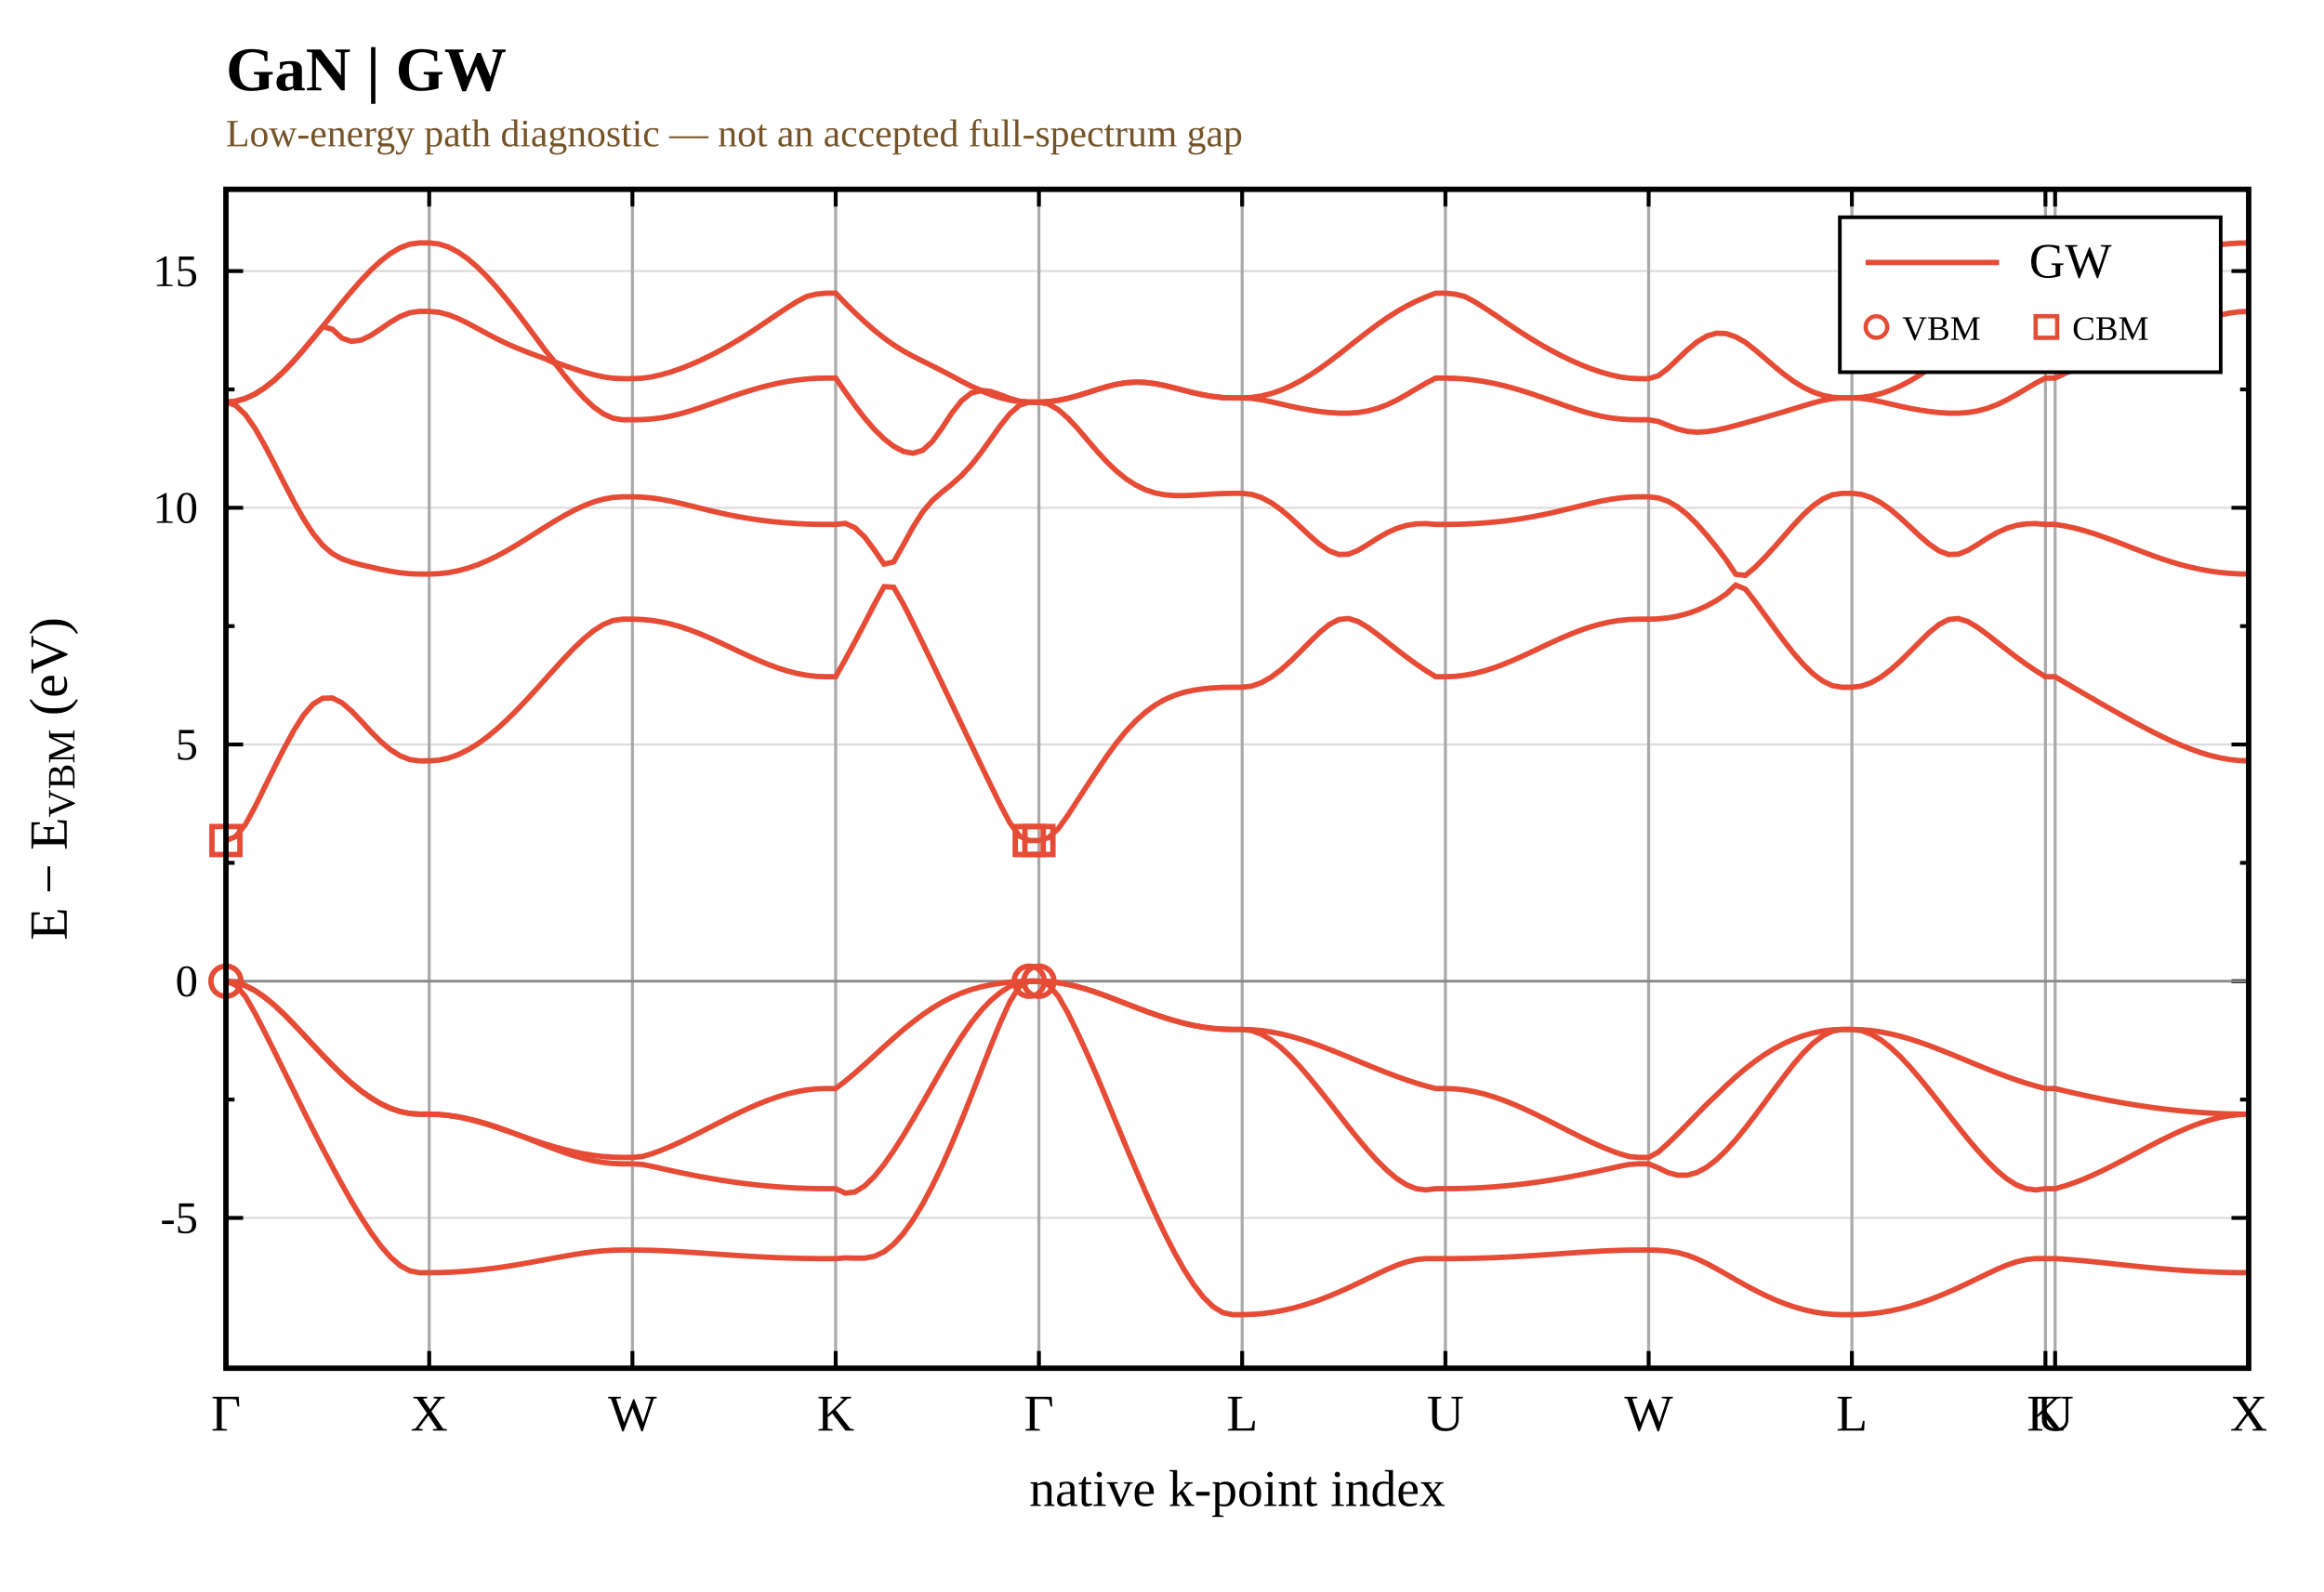
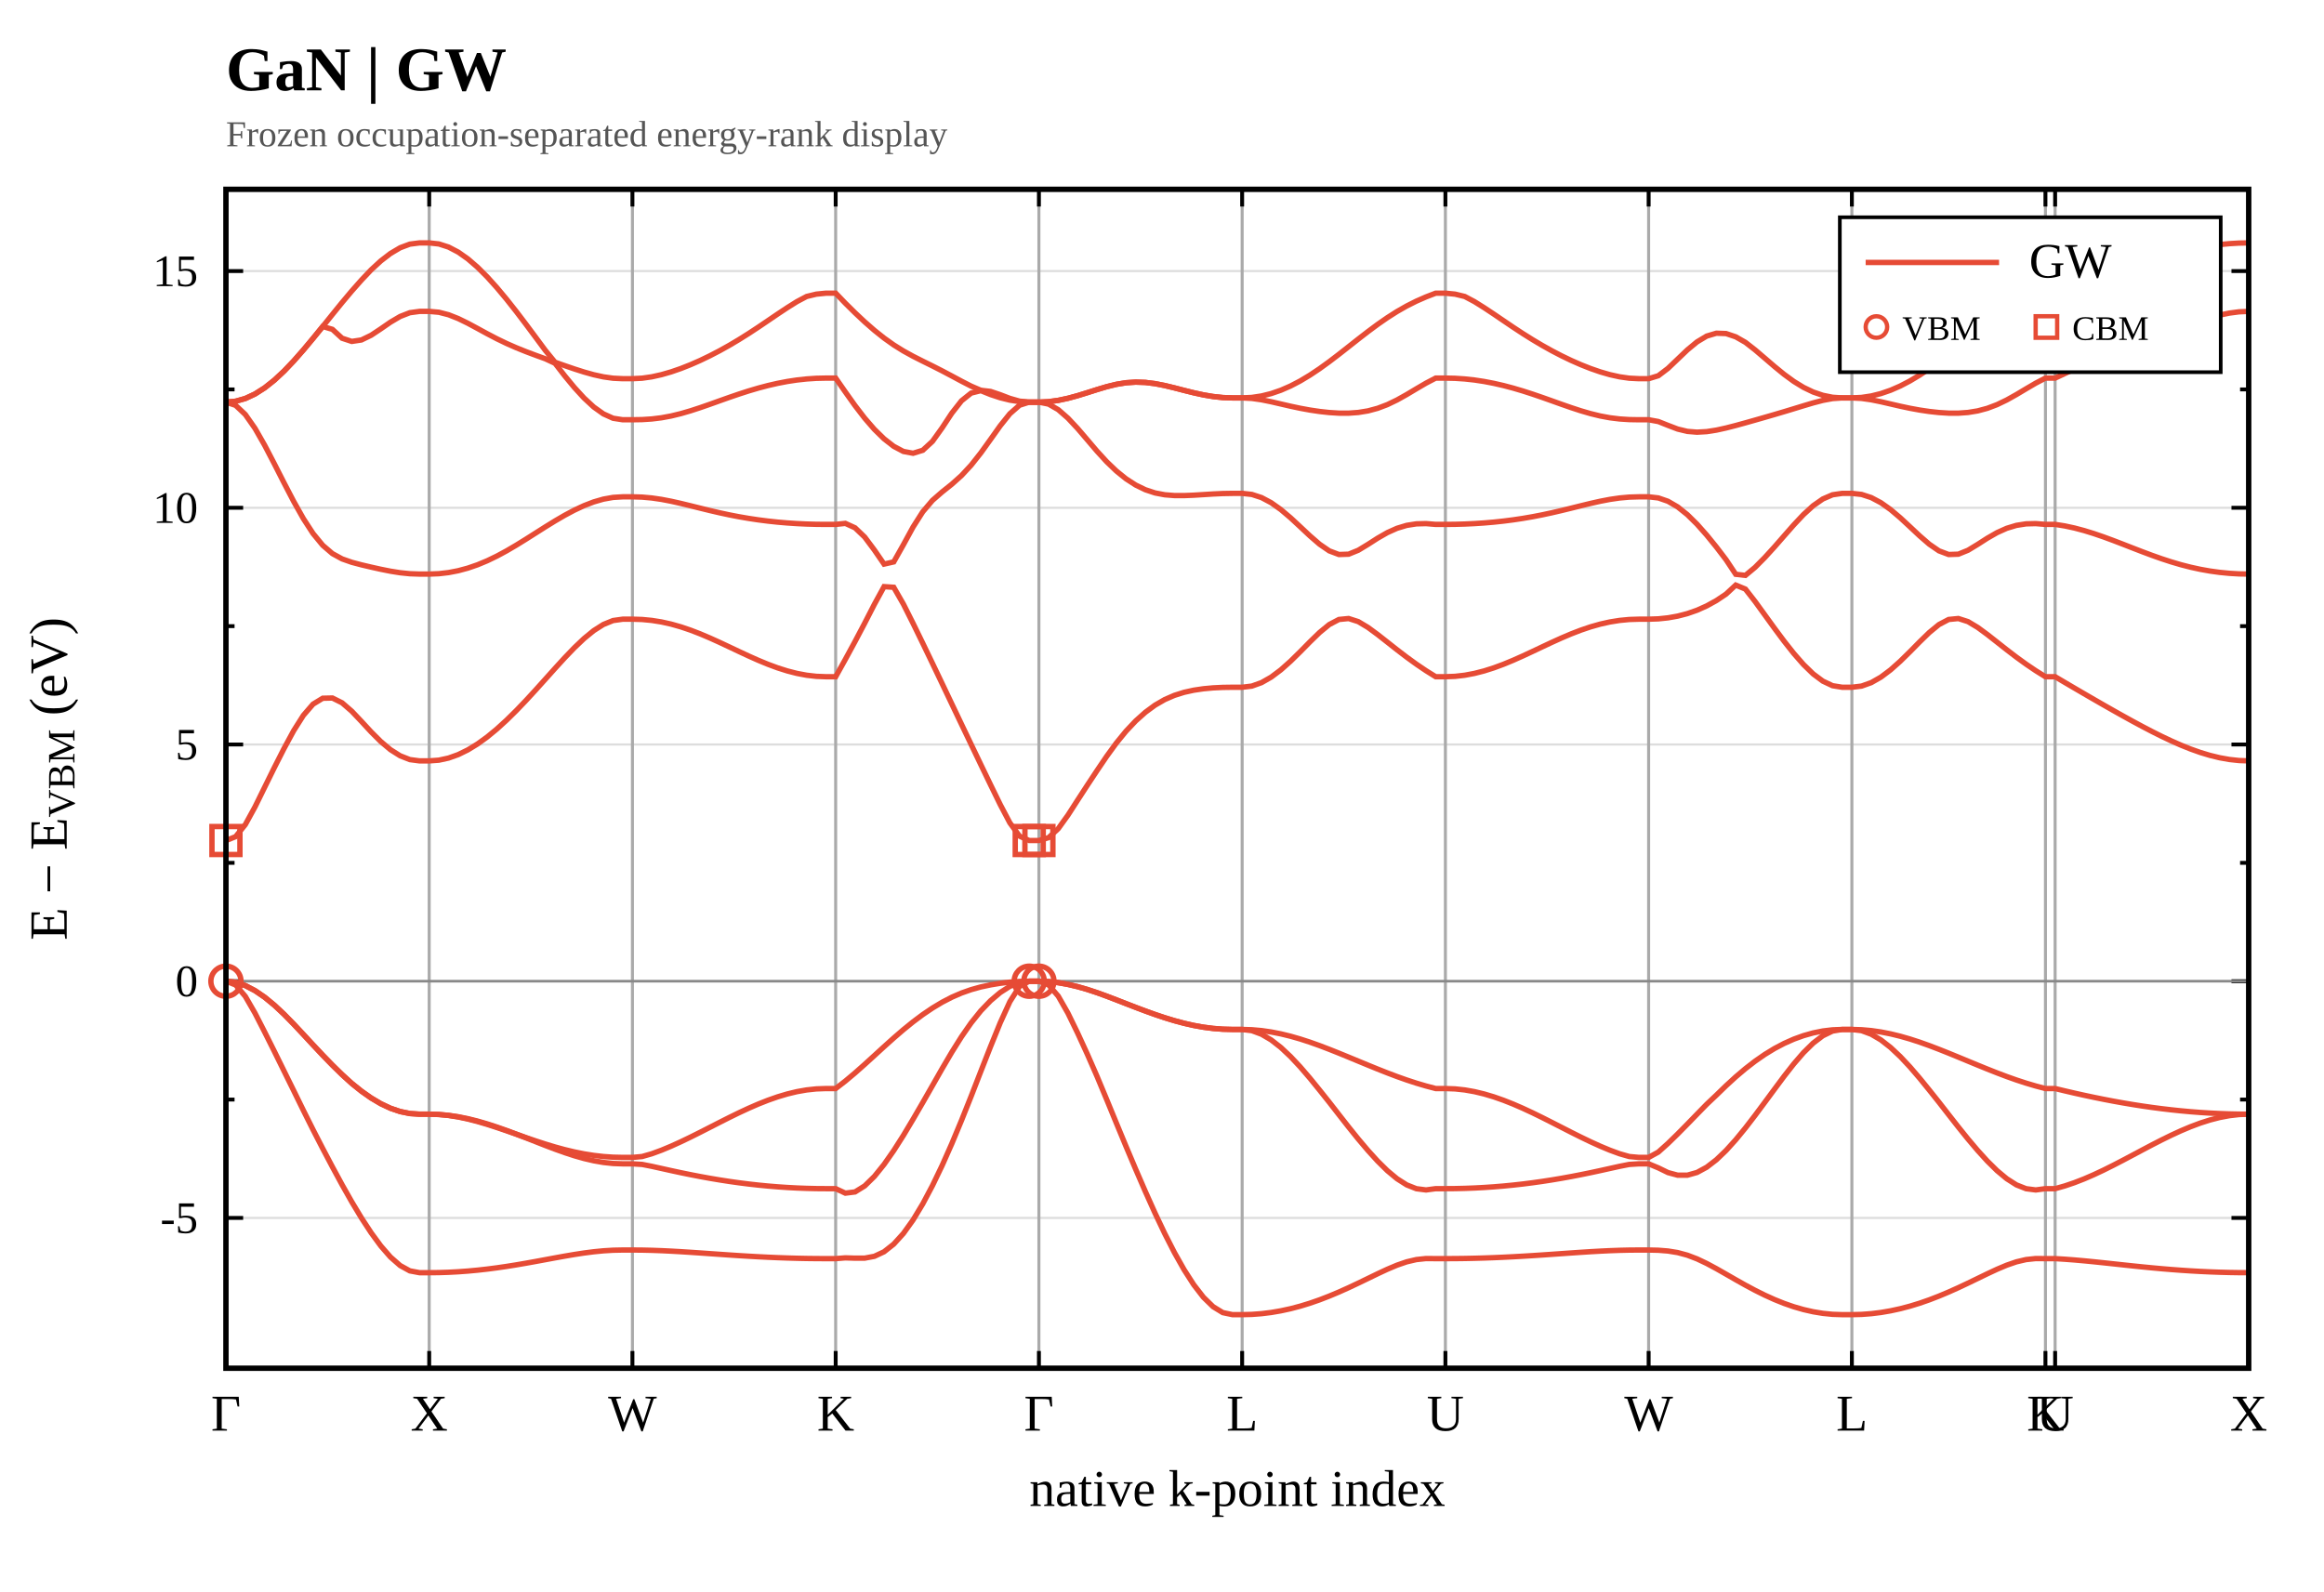
<svg xmlns="http://www.w3.org/2000/svg" width="1080" height="740" viewBox="0 0 1080 740">
  <rect width="100%" height="100%" fill="white" />
  <text x="105" y="42" font-family="Times New Roman, DejaVu Serif, serif" font-size="29" font-weight="bold">GaN | GW</text>
  <defs>
    <clipPath id="frontier-clip">
      <rect x="105" y="88" width="940" height="548" />
    </clipPath>
  </defs>
-   <text id="diagnostic-warning" x="105" y="68" font-family="Times New Roman, DejaVu Serif, serif" font-size="18" fill="#755328">Low-energy path diagnostic — not an accepted full-spectrum gap</text>
+   <text x="105" y="68" font-family="Times New Roman, DejaVu Serif, serif" font-size="17" fill="#555555">Frozen occupation-separated energy-rank display</text>
  <line x1="105" y1="566.131" x2="1045" y2="566.131" stroke="#dddddd" stroke-width="1" />
  <text x="92" y="573.131" text-anchor="end" font-family="Times New Roman, DejaVu Serif, serif" font-size="21">-5</text>
  <line x1="105" y1="566.131" x2="113" y2="566.131" stroke="black" stroke-width="1.8" />
  <line x1="1045" y1="566.131" x2="1037" y2="566.131" stroke="black" stroke-width="1.8" />
  <line x1="105" y1="511.115" x2="109" y2="511.115" stroke="black" stroke-width="1.8" />
  <line x1="1045" y1="511.115" x2="1041" y2="511.115" stroke="black" stroke-width="1.8" />
  <line x1="105" y1="456.098" x2="1045" y2="456.098" stroke="#dddddd" stroke-width="1" />
  <text x="92" y="463.098" text-anchor="end" font-family="Times New Roman, DejaVu Serif, serif" font-size="21">0</text>
  <line x1="105" y1="456.098" x2="113" y2="456.098" stroke="black" stroke-width="1.8" />
  <line x1="1045" y1="456.098" x2="1037" y2="456.098" stroke="black" stroke-width="1.8" />
  <line x1="105" y1="401.082" x2="109" y2="401.082" stroke="black" stroke-width="1.8" />
  <line x1="1045" y1="401.082" x2="1041" y2="401.082" stroke="black" stroke-width="1.8" />
  <line x1="105" y1="346.066" x2="1045" y2="346.066" stroke="#dddddd" stroke-width="1" />
  <text x="92" y="353.066" text-anchor="end" font-family="Times New Roman, DejaVu Serif, serif" font-size="21">5</text>
  <line x1="105" y1="346.066" x2="113" y2="346.066" stroke="black" stroke-width="1.8" />
  <line x1="1045" y1="346.066" x2="1037" y2="346.066" stroke="black" stroke-width="1.8" />
  <line x1="105" y1="291.050" x2="109" y2="291.050" stroke="black" stroke-width="1.8" />
  <line x1="1045" y1="291.050" x2="1041" y2="291.050" stroke="black" stroke-width="1.8" />
  <line x1="105" y1="236.034" x2="1045" y2="236.034" stroke="#dddddd" stroke-width="1" />
  <text x="92" y="243.034" text-anchor="end" font-family="Times New Roman, DejaVu Serif, serif" font-size="21">10</text>
  <line x1="105" y1="236.034" x2="113" y2="236.034" stroke="black" stroke-width="1.8" />
  <line x1="1045" y1="236.034" x2="1037" y2="236.034" stroke="black" stroke-width="1.8" />
  <line x1="105" y1="181.018" x2="109" y2="181.018" stroke="black" stroke-width="1.8" />
  <line x1="1045" y1="181.018" x2="1041" y2="181.018" stroke="black" stroke-width="1.8" />
  <line x1="105" y1="126.001" x2="1045" y2="126.001" stroke="#dddddd" stroke-width="1" />
  <text x="92" y="133.001" text-anchor="end" font-family="Times New Roman, DejaVu Serif, serif" font-size="21">15</text>
  <line x1="105" y1="126.001" x2="113" y2="126.001" stroke="black" stroke-width="1.8" />
  <line x1="1045" y1="126.001" x2="1037" y2="126.001" stroke="black" stroke-width="1.8" />
  <line x1="105.000" y1="88" x2="105.000" y2="636" stroke="#aaaaaa" stroke-width="1.4" />
  <text x="105.000" y="665" text-anchor="middle" font-family="Times New Roman, DejaVu Serif, serif" font-size="24">Γ</text>
  <line x1="105.000" y1="88" x2="105.000" y2="96" stroke="black" stroke-width="1.8" />
  <line x1="105.000" y1="636" x2="105.000" y2="628" stroke="black" stroke-width="1.8" />
  <line x1="199.450" y1="88" x2="199.450" y2="636" stroke="#aaaaaa" stroke-width="1.4" />
  <text x="199.450" y="665" text-anchor="middle" font-family="Times New Roman, DejaVu Serif, serif" font-size="24">X</text>
  <line x1="199.450" y1="88" x2="199.450" y2="96" stroke="black" stroke-width="1.8" />
  <line x1="199.450" y1="636" x2="199.450" y2="628" stroke="black" stroke-width="1.8" />
  <line x1="293.900" y1="88" x2="293.900" y2="636" stroke="#aaaaaa" stroke-width="1.4" />
  <text x="293.900" y="665" text-anchor="middle" font-family="Times New Roman, DejaVu Serif, serif" font-size="24">W</text>
  <line x1="293.900" y1="88" x2="293.900" y2="96" stroke="black" stroke-width="1.8" />
  <line x1="293.900" y1="636" x2="293.900" y2="628" stroke="black" stroke-width="1.8" />
  <line x1="388.349" y1="88" x2="388.349" y2="636" stroke="#aaaaaa" stroke-width="1.4" />
  <text x="388.349" y="665" text-anchor="middle" font-family="Times New Roman, DejaVu Serif, serif" font-size="24">K</text>
  <line x1="388.349" y1="88" x2="388.349" y2="96" stroke="black" stroke-width="1.8" />
  <line x1="388.349" y1="636" x2="388.349" y2="628" stroke="black" stroke-width="1.8" />
  <line x1="482.799" y1="88" x2="482.799" y2="636" stroke="#aaaaaa" stroke-width="1.4" />
  <text x="482.799" y="665" text-anchor="middle" font-family="Times New Roman, DejaVu Serif, serif" font-size="24">Γ</text>
  <line x1="482.799" y1="88" x2="482.799" y2="96" stroke="black" stroke-width="1.8" />
  <line x1="482.799" y1="636" x2="482.799" y2="628" stroke="black" stroke-width="1.8" />
  <line x1="577.249" y1="88" x2="577.249" y2="636" stroke="#aaaaaa" stroke-width="1.4" />
  <text x="577.249" y="665" text-anchor="middle" font-family="Times New Roman, DejaVu Serif, serif" font-size="24">L</text>
  <line x1="577.249" y1="88" x2="577.249" y2="96" stroke="black" stroke-width="1.8" />
  <line x1="577.249" y1="636" x2="577.249" y2="628" stroke="black" stroke-width="1.8" />
  <line x1="671.699" y1="88" x2="671.699" y2="636" stroke="#aaaaaa" stroke-width="1.4" />
  <text x="671.699" y="665" text-anchor="middle" font-family="Times New Roman, DejaVu Serif, serif" font-size="24">U</text>
  <line x1="671.699" y1="88" x2="671.699" y2="96" stroke="black" stroke-width="1.8" />
  <line x1="671.699" y1="636" x2="671.699" y2="628" stroke="black" stroke-width="1.8" />
  <line x1="766.148" y1="88" x2="766.148" y2="636" stroke="#aaaaaa" stroke-width="1.4" />
  <text x="766.148" y="665" text-anchor="middle" font-family="Times New Roman, DejaVu Serif, serif" font-size="24">W</text>
  <line x1="766.148" y1="88" x2="766.148" y2="96" stroke="black" stroke-width="1.8" />
  <line x1="766.148" y1="636" x2="766.148" y2="628" stroke="black" stroke-width="1.8" />
  <line x1="860.598" y1="88" x2="860.598" y2="636" stroke="#aaaaaa" stroke-width="1.4" />
  <text x="860.598" y="665" text-anchor="middle" font-family="Times New Roman, DejaVu Serif, serif" font-size="24">L</text>
  <line x1="860.598" y1="88" x2="860.598" y2="96" stroke="black" stroke-width="1.8" />
  <line x1="860.598" y1="636" x2="860.598" y2="628" stroke="black" stroke-width="1.8" />
  <line x1="950.550" y1="88" x2="950.550" y2="636" stroke="#aaaaaa" stroke-width="1.4" />
  <text x="950.550" y="665" text-anchor="middle" font-family="Times New Roman, DejaVu Serif, serif" font-size="24">K</text>
  <line x1="950.550" y1="88" x2="950.550" y2="96" stroke="black" stroke-width="1.8" />
  <line x1="950.550" y1="636" x2="950.550" y2="628" stroke="black" stroke-width="1.8" />
  <line x1="955.048" y1="88" x2="955.048" y2="636" stroke="#aaaaaa" stroke-width="1.4" />
  <text x="955.048" y="665" text-anchor="middle" font-family="Times New Roman, DejaVu Serif, serif" font-size="24">U</text>
  <line x1="955.048" y1="88" x2="955.048" y2="96" stroke="black" stroke-width="1.8" />
  <line x1="955.048" y1="636" x2="955.048" y2="628" stroke="black" stroke-width="1.8" />
  <line x1="1045.000" y1="88" x2="1045.000" y2="636" stroke="#aaaaaa" stroke-width="1.4" />
  <text x="1045.000" y="665" text-anchor="middle" font-family="Times New Roman, DejaVu Serif, serif" font-size="24">X</text>
  <line x1="1045.000" y1="88" x2="1045.000" y2="96" stroke="black" stroke-width="1.8" />
  <line x1="1045.000" y1="636" x2="1045.000" y2="628" stroke="black" stroke-width="1.8" />
  <line x1="105" y1="456.098" x2="1045" y2="456.098" stroke="#888888" stroke-width="1.2" />
  <path id="GW-rank-1" d="M105.000,456.099 L109.498,457.825 L113.995,463.140 L118.493,470.933 L122.990,479.722 L127.488,488.700 L131.986,497.841 L136.483,506.968 L140.981,516.147 L145.478,525.143 L149.976,533.887 L154.474,542.417 L158.971,550.716 L163.469,558.662 L167.967,566.136 L172.464,573.017 L176.962,579.152 L181.459,584.321 L185.957,588.265 L190.455,590.743 L194.952,591.587 L199.450,591.587 L203.947,591.539 L208.445,591.396 L212.943,591.159 L217.440,590.831 L221.938,590.413 L226.435,589.910 L230.933,589.327 L235.431,588.671 L239.928,587.952 L244.426,587.180 L248.923,586.370 L253.421,585.539 L257.919,584.706 L262.416,583.893 L266.914,583.129 L271.411,582.441 L275.909,581.863 L280.407,581.422 L284.904,581.146 L289.402,581.053 L293.900,581.053 L298.397,581.088 L302.895,581.192 L307.392,581.356 L311.890,581.571 L316.388,581.827 L320.885,582.113 L325.383,582.419 L329.880,582.734 L334.378,583.050 L338.876,583.358 L343.373,583.653 L347.871,583.928 L352.368,584.179 L356.866,584.404 L361.364,584.598 L365.861,584.760 L370.359,584.887 L374.856,584.980 L379.354,585.035 L383.852,585.054 L388.349,585.054 L392.847,584.697 L397.344,584.837 L401.842,584.824 L406.340,583.977 L410.837,581.861 L415.335,578.305 L419.833,573.337 L424.330,567.054 L428.828,559.586 L433.325,551.112 L437.823,541.759 L442.321,531.614 L446.818,520.820 L451.316,509.551 L455.813,497.980 L460.311,486.511 L464.809,475.458 L469.306,465.601 L473.804,458.523 L478.301,456.099 L482.799,456.099 L487.297,457.819 L491.794,463.058 L496.292,470.952 L500.789,480.190 L505.287,489.992 L509.785,500.277 L514.282,511.073 L518.780,522.020 L523.278,532.879 L527.775,543.526 L532.273,553.904 L536.770,563.918 L541.268,573.409 L545.766,582.219 L550.263,590.200 L554.761,597.204 L559.258,603.015 L563.756,607.399 L568.254,610.150 L572.751,611.091 L577.249,611.091 L581.746,610.978 L586.244,610.641 L590.742,610.084 L595.239,609.313 L599.737,608.335 L604.234,607.153 L608.732,605.773 L613.230,604.207 L617.727,602.469 L622.225,600.580 L626.722,598.563 L631.220,596.446 L635.718,594.269 L640.215,592.089 L644.713,589.992 L649.211,588.093 L653.708,586.544 L658.206,585.492 L662.703,585.016 L667.201,585.054 L671.699,585.054 L676.196,585.035 L680.694,584.980 L685.191,584.887 L689.689,584.760 L694.187,584.598 L698.684,584.404 L703.182,584.179 L707.679,583.928 L712.177,583.653 L716.675,583.358 L721.172,583.050 L725.670,582.734 L730.167,582.419 L734.665,582.113 L739.163,581.827 L743.660,581.571 L748.158,581.356 L752.656,581.192 L757.153,581.088 L761.651,581.053 L766.148,581.053 L770.646,581.157 L775.144,581.515 L779.641,582.243 L784.139,583.452 L788.636,585.166 L793.134,587.301 L797.632,589.717 L802.129,592.275 L806.627,594.861 L811.124,597.389 L815.622,599.795 L820.120,602.031 L824.617,604.066 L829.115,605.874 L833.612,607.434 L838.110,608.730 L842.608,609.752 L847.105,610.491 L851.603,610.940 L856.100,611.091 L860.598,611.091 L865.096,610.978 L869.593,610.641 L874.091,610.084 L878.589,609.313 L883.086,608.335 L887.584,607.153 L892.081,605.773 L896.579,604.207 L901.077,602.469 L905.574,600.580 L910.072,598.563 L914.569,596.446 L919.067,594.269 L923.565,592.089 L928.062,589.992 L932.560,588.093 L937.057,586.544 L941.555,585.492 L946.053,585.016 L950.550,585.054 L955.048,585.054 L959.545,585.329 L964.043,585.672 L968.541,586.071 L973.038,586.512 L977.536,586.981 L982.033,587.464 L986.531,587.951 L991.029,588.430 L995.526,588.892 L1000.024,589.331 L1004.522,589.740 L1009.019,590.114 L1013.517,590.450 L1018.014,590.746 L1022.512,590.999 L1027.010,591.209 L1031.507,591.373 L1036.005,591.491 L1040.502,591.563 L1045.000,591.587" fill="none" stroke="#E64B35" stroke-width="2.5" clip-path="url(#frontier-clip)" />
  <path id="GW-rank-2" d="M105.000,456.099 L109.498,456.620 L113.995,458.124 L118.493,460.473 L122.990,463.540 L127.488,467.231 L131.986,471.446 L136.483,476.042 L140.981,480.845 L145.478,485.698 L149.976,490.484 L154.474,495.115 L158.971,499.517 L163.469,503.604 L167.967,507.213 L172.464,510.376 L176.962,513.042 L181.459,515.157 L185.957,516.684 L190.455,517.602 L194.952,517.908 L199.450,517.908 L203.947,518.058 L208.445,518.501 L212.943,519.215 L217.440,520.173 L221.938,521.338 L226.435,522.668 L230.933,524.120 L235.431,525.649 L239.928,527.217 L244.426,528.924 L248.923,530.701 L253.421,532.463 L257.919,534.169 L262.416,535.778 L266.914,537.242 L271.411,538.519 L275.909,539.566 L280.407,540.346 L284.904,540.827 L289.402,540.989 L293.900,540.989 L298.397,541.264 L302.895,542.144 L307.392,543.142 L311.890,544.139 L316.388,545.104 L320.885,546.025 L325.383,546.895 L329.880,547.710 L334.378,548.466 L338.876,549.162 L343.373,549.795 L347.871,550.364 L352.368,550.868 L356.866,551.307 L361.364,551.679 L365.861,551.985 L370.359,552.223 L374.856,552.394 L379.354,552.497 L383.852,552.531 L388.349,552.531 L392.847,554.612 L397.344,554.045 L401.842,551.257 L406.340,546.844 L410.837,541.263 L415.335,534.828 L419.833,527.759 L424.330,520.235 L428.828,512.494 L433.325,504.628 L437.823,496.740 L442.321,489.088 L446.818,481.920 L451.316,475.450 L455.813,469.847 L460.311,465.169 L464.809,461.366 L469.306,458.481 L473.804,456.694 L478.301,456.099 L482.799,456.099 L487.297,456.273 L491.794,456.779 L496.292,457.580 L500.789,458.640 L505.287,459.929 L509.785,461.413 L514.282,463.045 L518.780,464.766 L523.278,466.518 L527.775,468.258 L532.273,469.952 L536.770,471.569 L541.268,473.078 L545.766,474.449 L550.263,475.654 L554.761,476.670 L559.258,477.475 L563.756,478.056 L568.254,478.405 L572.751,478.522 L577.249,478.522 L581.746,479.086 L586.244,480.742 L590.742,483.393 L595.239,486.907 L599.737,491.136 L604.234,495.936 L608.732,501.175 L613.230,506.710 L617.727,512.352 L622.225,518.133 L626.722,523.878 L631.220,529.460 L635.718,534.779 L640.215,539.725 L644.713,544.159 L649.211,547.909 L653.708,550.772 L658.206,552.551 L662.703,553.128 L667.201,552.531 L671.699,552.531 L676.196,552.497 L680.694,552.394 L685.191,552.223 L689.689,551.985 L694.187,551.679 L698.684,551.307 L703.182,550.868 L707.679,550.364 L712.177,549.795 L716.675,549.162 L721.172,548.466 L725.670,547.710 L730.167,546.895 L734.665,546.025 L739.163,545.104 L743.660,544.139 L748.158,543.142 L752.656,542.144 L757.153,541.264 L761.651,540.989 L766.148,540.989 L770.646,542.862 L775.144,545.057 L779.641,546.268 L784.139,546.267 L788.636,545.002 L793.134,542.559 L797.632,539.095 L802.129,534.783 L806.627,529.798 L811.124,524.306 L815.622,518.457 L820.120,512.407 L824.617,506.317 L829.115,500.271 L833.612,494.523 L838.110,489.312 L842.608,484.874 L847.105,481.450 L851.603,479.272 L856.100,478.522 L860.598,478.522 L865.096,479.086 L869.593,480.742 L874.091,483.393 L878.589,486.907 L883.086,491.136 L887.584,495.936 L892.081,501.175 L896.579,506.710 L901.077,512.352 L905.574,518.133 L910.072,523.878 L914.569,529.460 L919.067,534.779 L923.565,539.725 L928.062,544.159 L932.560,547.909 L937.057,550.772 L941.555,552.551 L946.053,553.128 L950.550,552.531 L955.048,552.531 L959.545,551.261 L964.043,549.736 L968.541,547.983 L973.038,546.033 L977.536,543.921 L982.033,541.681 L986.531,539.350 L991.029,536.969 L995.526,534.574 L1000.024,532.204 L1004.522,529.897 L1009.019,527.691 L1013.517,525.622 L1018.014,523.729 L1022.512,522.046 L1027.010,520.610 L1031.507,519.453 L1036.005,518.603 L1040.502,518.083 L1045.000,517.908" fill="none" stroke="#E64B35" stroke-width="2.5" clip-path="url(#frontier-clip)" />
  <path id="GW-rank-3" d="M105.000,456.098 L109.498,456.620 L113.995,458.124 L118.493,460.473 L122.990,463.540 L127.488,467.231 L131.986,471.446 L136.483,476.042 L140.981,480.845 L145.478,485.698 L149.976,490.484 L154.474,495.115 L158.971,499.517 L163.469,503.604 L167.967,507.213 L172.464,510.376 L176.962,513.042 L181.459,515.157 L185.957,516.684 L190.455,517.602 L194.952,517.908 L199.450,517.908 L203.947,518.044 L208.445,518.447 L212.943,519.107 L217.440,520.006 L221.938,521.121 L226.435,522.425 L230.933,523.890 L235.431,525.483 L239.928,527.173 L244.426,528.786 L248.923,530.319 L253.421,531.783 L257.919,533.145 L262.416,534.376 L266.914,535.452 L271.411,536.356 L275.909,537.071 L280.407,537.588 L284.904,537.899 L289.402,538.003 L293.900,538.003 L298.397,537.593 L302.895,536.307 L307.392,534.655 L311.890,532.779 L316.388,530.738 L320.885,528.574 L325.383,526.326 L329.880,524.033 L334.378,521.732 L338.876,519.464 L343.373,517.264 L347.871,515.170 L352.368,513.215 L356.866,511.433 L361.364,509.855 L365.861,508.513 L370.359,507.433 L374.856,506.641 L379.354,506.157 L383.852,505.994 L388.349,505.994 L392.847,502.518 L397.344,498.740 L401.842,494.753 L406.340,490.656 L410.837,486.540 L415.335,482.502 L419.833,478.623 L424.330,474.975 L428.828,471.614 L433.325,468.573 L437.823,465.874 L442.321,463.543 L446.818,461.592 L451.316,460.008 L455.813,458.763 L460.311,457.808 L464.809,457.070 L469.306,456.525 L473.804,456.201 L478.301,456.098 L482.799,456.098 L487.297,456.273 L491.794,456.779 L496.292,457.580 L500.789,458.640 L505.287,459.929 L509.785,461.413 L514.282,463.045 L518.780,464.766 L523.278,466.518 L527.775,468.258 L532.273,469.952 L536.770,471.569 L541.268,473.078 L545.766,474.449 L550.263,475.654 L554.761,476.670 L559.258,477.475 L563.756,478.056 L568.254,478.405 L572.751,478.522 L577.249,478.522 L581.746,478.655 L586.244,479.051 L590.742,479.698 L595.239,480.580 L599.737,481.677 L604.234,482.969 L608.732,484.431 L613.230,486.036 L617.727,487.751 L622.225,489.547 L626.722,491.390 L631.220,493.253 L635.718,495.111 L640.215,496.941 L644.713,498.719 L649.211,500.418 L653.708,502.013 L658.206,503.482 L662.703,504.813 L667.201,505.994 L671.699,505.994 L676.196,506.157 L680.694,506.641 L685.191,507.433 L689.689,508.513 L694.187,509.855 L698.684,511.433 L703.182,513.215 L707.679,515.170 L712.177,517.264 L716.675,519.464 L721.172,521.732 L725.670,524.033 L730.167,526.326 L734.665,528.574 L739.163,530.738 L743.660,532.779 L748.158,534.655 L752.656,536.307 L757.153,537.593 L761.651,538.003 L766.148,538.003 L770.646,535.532 L775.144,531.492 L779.641,527.106 L784.139,522.543 L788.636,517.908 L793.134,513.301 L797.632,509.046 L802.129,504.681 L806.627,500.561 L811.124,496.749 L815.622,493.270 L820.120,490.148 L824.617,487.399 L829.115,485.028 L833.612,483.030 L838.110,481.401 L842.608,480.137 L847.105,479.237 L851.603,478.700 L856.100,478.522 L860.598,478.522 L865.096,478.655 L869.593,479.051 L874.091,479.698 L878.589,480.580 L883.086,481.677 L887.584,482.969 L892.081,484.431 L896.579,486.036 L901.077,487.751 L905.574,489.547 L910.072,491.390 L914.569,493.253 L919.067,495.111 L923.565,496.941 L928.062,498.719 L932.560,500.418 L937.057,502.013 L941.555,503.482 L946.053,504.813 L950.550,505.994 L955.048,505.994 L959.545,507.077 L964.043,508.120 L968.541,509.120 L973.038,510.075 L977.536,510.985 L982.033,511.846 L986.531,512.656 L991.029,513.414 L995.526,514.117 L1000.024,514.764 L1004.522,515.353 L1009.019,515.883 L1013.517,516.353 L1018.014,516.763 L1022.512,517.111 L1027.010,517.397 L1031.507,517.620 L1036.005,517.780 L1040.502,517.876 L1045.000,517.908" fill="none" stroke="#E64B35" stroke-width="2.5" clip-path="url(#frontier-clip)" />
  <path id="GW-rank-4" d="M105.000,390.701 L109.498,388.906 L113.995,383.302 L118.493,375.086 L122.990,365.930 L127.488,356.803 L131.986,347.943 L136.483,339.638 L140.981,332.529 L145.478,327.314 L149.976,324.568 L154.474,324.459 L158.971,326.691 L163.469,330.589 L167.967,335.330 L172.464,340.207 L176.962,344.702 L181.459,348.477 L185.957,351.318 L190.455,353.084 L194.952,353.682 L199.450,353.682 L203.947,353.353 L208.445,352.373 L212.943,350.765 L217.440,348.562 L221.938,345.808 L226.435,342.549 L230.933,338.840 L235.431,334.738 L239.928,330.304 L244.426,325.606 L248.923,320.715 L253.421,315.713 L257.919,310.695 L262.416,305.775 L266.914,301.092 L271.411,296.812 L275.909,293.132 L280.407,290.273 L284.904,288.447 L289.402,287.818 L293.900,287.818 L298.397,287.959 L302.895,288.388 L307.392,289.107 L311.890,290.110 L316.388,291.384 L320.885,292.906 L325.383,294.641 L329.880,296.550 L334.378,298.585 L338.876,300.694 L343.373,302.824 L347.871,304.917 L352.368,306.920 L356.866,308.778 L361.364,310.444 L365.861,311.872 L370.359,313.025 L374.856,313.872 L379.354,314.389 L383.852,314.563 L388.349,314.563 L392.847,306.483 L397.344,298.195 L401.842,289.664 L406.340,280.903 L410.837,272.686 L415.335,272.993 L419.833,280.832 L424.330,289.787 L428.828,299.018 L433.325,308.355 L437.823,317.765 L442.321,327.217 L446.818,336.650 L451.316,346.050 L455.813,355.432 L460.311,364.765 L464.809,373.966 L469.306,382.501 L473.804,388.669 L478.301,390.701 L482.799,390.701 L487.297,389.366 L491.794,385.170 L496.292,378.914 L500.789,371.933 L505.287,365.023 L509.785,358.221 L514.282,351.577 L518.780,345.393 L523.278,339.876 L527.775,335.111 L532.273,331.084 L536.770,327.779 L541.268,325.180 L545.766,323.226 L550.263,321.813 L554.761,320.824 L559.258,320.159 L563.756,319.746 L568.254,319.527 L572.751,319.461 L577.249,319.461 L581.746,318.915 L586.244,317.312 L590.742,314.748 L595.239,311.369 L599.737,307.362 L604.234,302.945 L608.732,298.379 L613.230,294.005 L617.727,290.310 L622.225,287.951 L626.722,287.510 L631.220,288.953 L635.718,291.645 L640.215,294.952 L644.713,298.483 L649.211,302.027 L653.708,305.466 L658.206,308.728 L662.703,311.769 L667.201,314.563 L671.699,314.563 L676.196,314.389 L680.694,313.872 L685.191,313.025 L689.689,311.872 L694.187,310.444 L698.684,308.778 L703.182,306.920 L707.679,304.917 L712.177,302.824 L716.675,300.694 L721.172,298.585 L725.670,296.550 L730.167,294.641 L734.665,292.906 L739.163,291.384 L743.660,290.110 L748.158,289.107 L752.656,288.388 L757.153,287.959 L761.651,287.818 L766.148,287.818 L770.646,287.663 L775.144,287.194 L779.641,286.391 L784.139,285.225 L788.636,283.656 L793.134,281.644 L797.632,279.162 L802.129,276.150 L806.627,271.971 L811.124,273.830 L815.622,279.606 L820.120,285.808 L824.617,292.023 L829.115,298.063 L833.612,303.752 L838.110,308.892 L842.608,313.260 L847.105,316.614 L851.603,318.735 L856.100,319.461 L860.598,319.461 L865.096,318.915 L869.593,317.312 L874.091,314.748 L878.589,311.369 L883.086,307.362 L887.584,302.945 L892.081,298.379 L896.579,294.005 L901.077,290.310 L905.574,287.951 L910.072,287.510 L914.569,288.953 L919.067,291.645 L923.565,294.952 L928.062,298.483 L932.560,302.027 L937.057,305.466 L941.555,308.728 L946.053,311.769 L950.550,314.563 L955.048,314.563 L959.545,317.219 L964.043,319.859 L968.541,322.482 L973.038,325.088 L977.536,327.673 L982.033,330.232 L986.531,332.757 L991.029,335.238 L995.526,337.660 L1000.024,340.007 L1004.522,342.257 L1009.019,344.387 L1013.517,346.369 L1018.014,348.175 L1022.512,349.773 L1027.010,351.133 L1031.507,352.227 L1036.005,353.029 L1040.502,353.518 L1045.000,353.682" fill="none" stroke="#E64B35" stroke-width="2.5" clip-path="url(#frontier-clip)" />
  <path id="GW-rank-5" d="M105.000,186.930 L109.498,188.416 L113.995,192.664 L118.493,199.097 L122.990,206.969 L127.488,215.596 L131.986,224.444 L136.483,233.079 L140.981,241.074 L145.478,247.998 L149.976,253.469 L154.474,257.329 L158.971,259.794 L163.469,261.375 L167.967,262.559 L172.464,263.618 L176.962,264.618 L181.459,265.514 L185.957,266.228 L190.455,266.689 L194.952,266.847 L199.450,266.847 L203.947,266.674 L208.445,266.153 L212.943,265.286 L217.440,264.075 L221.938,262.525 L226.435,260.651 L230.933,258.479 L235.431,256.047 L239.928,253.409 L244.426,250.628 L248.923,247.775 L253.421,244.924 L257.919,242.152 L262.416,239.533 L266.914,237.138 L271.411,235.040 L275.909,233.310 L280.407,232.014 L284.904,231.211 L289.402,230.939 L293.900,230.939 L298.397,231.073 L302.895,231.478 L307.392,232.133 L311.890,232.994 L316.388,234.002 L320.885,235.095 L325.383,236.214 L329.880,237.313 L334.378,238.357 L338.876,239.323 L343.373,240.196 L347.871,240.970 L352.368,241.644 L356.866,242.219 L361.364,242.699 L365.861,243.085 L370.359,243.382 L374.856,243.593 L379.354,243.718 L383.852,243.760 L388.349,243.760 L392.847,243.285 L397.344,245.343 L401.842,249.642 L406.340,255.677 L410.837,262.214 L415.335,261.185 L419.833,253.190 L424.330,244.957 L428.828,237.890 L433.325,232.599 L437.823,228.672 L442.321,225.084 L446.818,221.057 L451.316,216.204 L455.813,210.516 L460.311,204.258 L464.809,197.928 L469.306,192.305 L473.804,188.358 L478.301,186.930 L482.799,186.930 L487.297,187.839 L491.794,190.434 L496.292,194.364 L500.789,199.170 L505.287,204.424 L509.785,209.708 L514.282,214.613 L518.780,218.933 L523.278,222.563 L527.775,225.467 L532.273,227.650 L536.770,229.135 L541.268,229.993 L545.766,230.351 L550.263,230.366 L554.761,230.182 L559.258,229.904 L563.756,229.623 L568.254,229.414 L572.751,229.336 L577.249,229.336 L581.746,229.829 L586.244,231.294 L590.742,233.681 L595.239,236.874 L599.737,240.685 L604.234,244.857 L608.732,249.078 L613.230,252.971 L617.727,256.060 L622.225,257.756 L626.722,257.602 L631.220,255.778 L635.718,253.049 L640.215,250.161 L644.713,247.584 L649.211,245.568 L653.708,244.210 L658.206,243.506 L662.703,243.388 L667.201,243.760 L671.699,243.760 L676.196,243.718 L680.694,243.593 L685.191,243.382 L689.689,243.085 L694.187,242.699 L698.684,242.219 L703.182,241.644 L707.679,240.970 L712.177,240.196 L716.675,239.323 L721.172,238.357 L725.670,237.313 L730.167,236.214 L734.665,235.095 L739.163,234.002 L743.660,232.994 L748.158,232.133 L752.656,231.478 L757.153,231.073 L761.651,230.939 L766.148,230.939 L770.646,231.455 L775.144,233.015 L779.641,235.627 L784.139,239.226 L788.636,243.662 L793.134,248.738 L797.632,254.272 L802.129,260.173 L806.627,266.953 L811.124,267.459 L815.622,263.710 L820.120,259.174 L824.617,254.239 L829.115,249.094 L833.612,243.974 L838.110,239.187 L842.608,235.073 L847.105,231.938 L851.603,229.993 L856.100,229.336 L860.598,229.336 L865.096,229.829 L869.593,231.294 L874.091,233.681 L878.589,236.874 L883.086,240.685 L887.584,244.857 L892.081,249.078 L896.579,252.971 L901.077,256.060 L905.574,257.756 L910.072,257.602 L914.569,255.778 L919.067,253.049 L923.565,250.161 L928.062,247.584 L932.560,245.568 L937.057,244.210 L941.555,243.506 L946.053,243.388 L950.550,243.760 L955.048,243.760 L959.545,244.475 L964.043,245.443 L968.541,246.638 L973.038,248.026 L977.536,249.570 L982.033,251.228 L986.531,252.955 L991.029,254.709 L995.526,256.447 L1000.024,258.127 L1004.522,259.716 L1009.019,261.183 L1013.517,262.504 L1018.014,263.660 L1022.512,264.641 L1027.010,265.442 L1031.507,266.060 L1036.005,266.499 L1040.502,266.761 L1045.000,266.847" fill="none" stroke="#E64B35" stroke-width="2.5" clip-path="url(#frontier-clip)" />
  <path id="GW-rank-6" d="M105.000,186.930 L109.498,186.508 L113.995,185.242 L118.493,183.150 L122.990,180.287 L127.488,176.718 L131.986,172.518 L136.483,167.797 L140.981,162.682 L145.478,157.301 L149.976,151.764 L154.474,153.089 L158.971,157.221 L163.469,158.706 L167.967,158.026 L172.464,155.844 L176.962,152.862 L181.459,149.754 L185.957,147.105 L190.455,145.352 L194.952,144.744 L199.450,144.744 L203.947,145.146 L208.445,146.303 L212.943,148.077 L217.440,150.277 L221.938,152.696 L226.435,155.147 L230.933,157.495 L235.431,159.664 L239.928,161.640 L244.426,163.449 L248.923,165.143 L253.421,166.773 L257.919,168.861 L262.416,174.663 L266.914,180.107 L271.411,185.015 L275.909,189.183 L280.407,192.389 L284.904,194.420 L289.402,195.117 L293.900,195.117 L298.397,195.039 L302.895,194.750 L307.392,194.197 L311.890,193.364 L316.388,192.271 L320.885,190.962 L325.383,189.493 L329.880,187.928 L334.378,186.322 L338.876,184.727 L343.373,183.186 L347.871,181.736 L352.368,180.406 L356.866,179.217 L361.364,178.186 L365.861,177.324 L370.359,176.643 L374.856,176.150 L379.354,175.851 L383.852,175.751 L388.349,175.751 L392.847,182.212 L397.344,188.530 L401.842,194.384 L406.340,199.573 L410.837,203.976 L415.335,207.476 L419.833,209.853 L424.330,210.690 L428.828,209.306 L433.325,205.166 L437.823,198.882 L442.321,192.052 L446.818,186.316 L451.316,182.713 L455.813,181.590 L460.311,183.401 L464.809,184.882 L469.306,185.994 L473.804,186.692 L478.301,186.930 L482.799,186.930 L487.297,186.719 L491.794,186.105 L496.292,185.144 L500.789,183.920 L505.287,182.533 L509.785,181.099 L514.282,179.756 L518.780,178.654 L523.278,177.916 L527.775,177.617 L532.273,177.770 L536.770,178.331 L541.268,179.214 L545.766,180.301 L550.263,181.465 L554.761,182.586 L559.258,183.565 L563.756,184.322 L568.254,184.799 L572.751,184.962 L577.249,184.962 L581.746,185.195 L586.244,185.837 L590.742,186.751 L595.239,187.787 L599.737,188.824 L604.234,189.778 L608.732,190.601 L613.230,191.270 L617.727,191.763 L622.225,192.042 L626.722,192.054 L631.220,191.729 L635.718,190.996 L640.215,189.792 L644.713,188.091 L649.211,185.925 L653.708,183.408 L658.206,180.722 L662.703,178.094 L667.201,175.751 L671.699,175.751 L676.196,175.851 L680.694,176.150 L685.191,176.643 L689.689,177.324 L694.187,178.186 L698.684,179.217 L703.182,180.406 L707.679,181.736 L712.177,183.186 L716.675,184.727 L721.172,186.322 L725.670,187.928 L730.167,189.493 L734.665,190.962 L739.163,192.271 L743.660,193.364 L748.158,194.197 L752.656,194.750 L757.153,195.039 L761.651,195.117 L766.148,195.117 L770.646,195.940 L775.144,197.730 L779.641,199.440 L784.139,200.527 L788.636,200.888 L793.134,200.634 L797.632,199.932 L802.129,198.942 L806.627,197.788 L811.124,196.553 L815.622,195.282 L820.120,193.995 L824.617,192.691 L829.115,191.361 L833.612,190.000 L838.110,188.620 L842.608,187.283 L847.105,186.108 L851.603,185.271 L856.100,184.962 L860.598,184.962 L865.096,185.195 L869.593,185.837 L874.091,186.751 L878.589,187.787 L883.086,188.824 L887.584,189.778 L892.081,190.601 L896.579,191.270 L901.077,191.763 L905.574,192.042 L910.072,192.054 L914.569,191.729 L919.067,190.996 L923.565,189.792 L928.062,188.091 L932.560,185.925 L937.057,183.408 L941.555,180.722 L946.053,178.094 L950.550,175.751 L955.048,175.751 L959.545,173.633 L964.043,171.558 L968.541,169.538 L973.038,167.584 L977.536,165.702 L982.033,163.892 L986.531,162.149 L991.029,160.460 L995.526,158.808 L1000.024,157.175 L1004.522,155.544 L1009.019,153.907 L1013.517,152.269 L1018.014,150.653 L1022.512,149.104 L1027.010,147.685 L1031.507,146.471 L1036.005,145.536 L1040.502,144.946 L1045.000,144.744" fill="none" stroke="#E64B35" stroke-width="2.5" clip-path="url(#frontier-clip)" />
  <path id="GW-rank-7" d="M105.000,186.930 L109.498,186.508 L113.995,185.242 L118.493,183.150 L122.990,180.287 L127.488,176.718 L131.986,172.518 L136.483,167.797 L140.981,162.682 L145.478,157.301 L149.976,151.764 L154.474,146.169 L158.971,140.628 L163.469,135.270 L167.967,130.184 L172.464,125.433 L176.962,121.288 L181.459,117.826 L185.957,115.163 L190.455,113.483 L194.952,112.909 L199.450,112.909 L203.947,113.397 L208.445,114.841 L212.943,117.186 L217.440,120.352 L221.938,124.238 L226.435,128.733 L230.933,133.729 L235.431,139.123 L239.928,144.821 L244.426,150.735 L248.923,156.779 L253.421,162.857 L257.919,168.376 L262.416,169.958 L266.914,171.497 L271.411,172.934 L275.909,174.190 L280.407,175.176 L284.904,175.808 L289.402,176.026 L293.900,176.026 L298.397,175.799 L302.895,175.157 L307.392,174.160 L311.890,172.862 L316.388,171.308 L320.885,169.530 L325.383,167.553 L329.880,165.390 L334.378,163.053 L338.876,160.546 L343.373,157.875 L347.871,155.052 L352.368,152.098 L356.866,149.057 L361.364,145.998 L365.861,143.015 L370.359,140.200 L374.856,137.817 L379.354,136.726 L383.852,136.281 L388.349,136.281 L392.847,140.955 L397.344,145.400 L401.842,149.622 L406.340,153.556 L410.837,157.144 L415.335,160.341 L419.833,163.143 L424.330,165.615 L428.828,167.886 L433.325,170.106 L437.823,172.390 L442.321,174.772 L446.818,177.183 L451.316,179.493 L455.813,181.425 L460.311,181.949 L464.809,183.468 L469.306,185.184 L473.804,186.465 L478.301,186.930 L482.799,186.930 L487.297,186.719 L491.794,186.105 L496.292,185.144 L500.789,183.920 L505.287,182.533 L509.785,181.099 L514.282,179.756 L518.780,178.654 L523.278,177.916 L527.775,177.617 L532.273,177.770 L536.770,178.331 L541.268,179.214 L545.766,180.301 L550.263,181.465 L554.761,182.586 L559.258,183.565 L563.756,184.322 L568.254,184.799 L572.751,184.962 L577.249,184.962 L581.746,184.736 L586.244,184.060 L590.742,182.941 L595.239,181.391 L599.737,179.427 L604.234,177.078 L608.732,174.378 L613.230,171.374 L617.727,168.121 L622.225,164.689 L626.722,161.157 L631.220,157.609 L635.718,154.129 L640.215,150.794 L644.713,147.669 L649.211,144.806 L653.708,142.240 L658.206,139.981 L662.703,138.012 L667.201,136.281 L671.699,136.281 L676.196,136.726 L680.694,137.817 L685.191,140.200 L689.689,143.015 L694.187,145.998 L698.684,149.057 L703.182,152.098 L707.679,155.052 L712.177,157.875 L716.675,160.546 L721.172,163.053 L725.670,165.390 L730.167,167.553 L734.665,169.530 L739.163,171.308 L743.660,172.862 L748.158,174.160 L752.656,175.157 L757.153,175.799 L761.651,176.026 L766.148,176.026 L770.646,174.653 L775.144,171.232 L779.641,166.943 L784.139,162.645 L788.636,158.922 L793.134,156.227 L797.632,154.892 L802.129,155.051 L806.627,156.568 L811.124,159.131 L815.622,162.645 L820.120,166.480 L824.617,170.346 L829.115,174.018 L833.612,177.306 L838.110,180.067 L842.608,182.223 L847.105,183.751 L851.603,184.661 L856.100,184.962 L860.598,184.962 L865.096,184.736 L869.593,184.060 L874.091,182.941 L878.589,181.391 L883.086,179.427 L887.584,177.078 L892.081,174.378 L896.579,171.374 L901.077,168.121 L905.574,164.689 L910.072,161.157 L914.569,157.609 L919.067,154.129 L923.565,150.794 L928.062,147.669 L932.560,144.806 L937.057,142.240 L941.555,139.981 L946.053,138.012 L950.550,136.281 L955.048,136.281 L959.545,134.574 L964.043,132.695 L968.541,130.911 L973.038,129.386 L977.536,127.915 L982.033,126.429 L986.531,124.941 L991.029,123.468 L995.526,122.030 L1000.024,120.643 L1004.522,119.323 L1009.019,118.087 L1013.517,116.950 L1018.014,115.929 L1022.512,115.036 L1027.010,114.287 L1031.507,113.691 L1036.005,113.259 L1040.502,112.997 L1045.000,112.909" fill="none" stroke="#E64B35" stroke-width="2.5" clip-path="url(#frontier-clip)" />
  <circle id="GW-VBM-1" cx="105.000" cy="456.098" r="7" fill="none" stroke="#E64B35" stroke-width="2.5" />
  <circle id="GW-VBM-2" cx="478.301" cy="456.098" r="7" fill="none" stroke="#E64B35" stroke-width="2.5" />
  <circle id="GW-VBM-3" cx="482.799" cy="456.098" r="7" fill="none" stroke="#E64B35" stroke-width="2.5" />
  <rect id="GW-CBM-1" x="98.500" y="384.201" width="13" height="13" fill="none" stroke="#E64B35" stroke-width="2.5" />
  <rect id="GW-CBM-2" x="471.801" y="384.201" width="13" height="13" fill="none" stroke="#E64B35" stroke-width="2.5" />
  <rect id="GW-CBM-3" x="476.299" y="384.201" width="13" height="13" fill="none" stroke="#E64B35" stroke-width="2.5" />
  <rect x="105" y="88" width="940" height="548" fill="none" stroke="black" stroke-width="2.5" />
  <text x="575.0" y="700" text-anchor="middle" font-family="Times New Roman, DejaVu Serif, serif" font-size="24">native k-point index</text>
  <text x="31" y="362.0" text-anchor="middle" transform="rotate(-90 31 362.0)" font-family="Times New Roman, DejaVu Serif, serif" font-size="25">E − E<tspan baseline-shift="sub" font-size="18">VBM</tspan> (eV)</text>
  <rect x="855" y="101" width="177" height="72" fill="white" stroke="black" stroke-width="1.7" />
  <line x1="867" y1="122" x2="929" y2="122" stroke="#E64B35" stroke-width="2.5" />
  <text x="943" y="129" font-family="Times New Roman, DejaVu Serif, serif" font-size="23">GW</text>
  <circle cx="872" cy="152" r="5" fill="none" stroke="#E64B35" stroke-width="2" />
  <text x="884" y="158" font-family="Times New Roman, DejaVu Serif, serif" font-size="16">VBM</text>
  <rect x="946" y="147" width="10" height="10" fill="none" stroke="#E64B35" stroke-width="2" />
  <text x="963" y="158" font-family="Times New Roman, DejaVu Serif, serif" font-size="16">CBM</text>
</svg>
